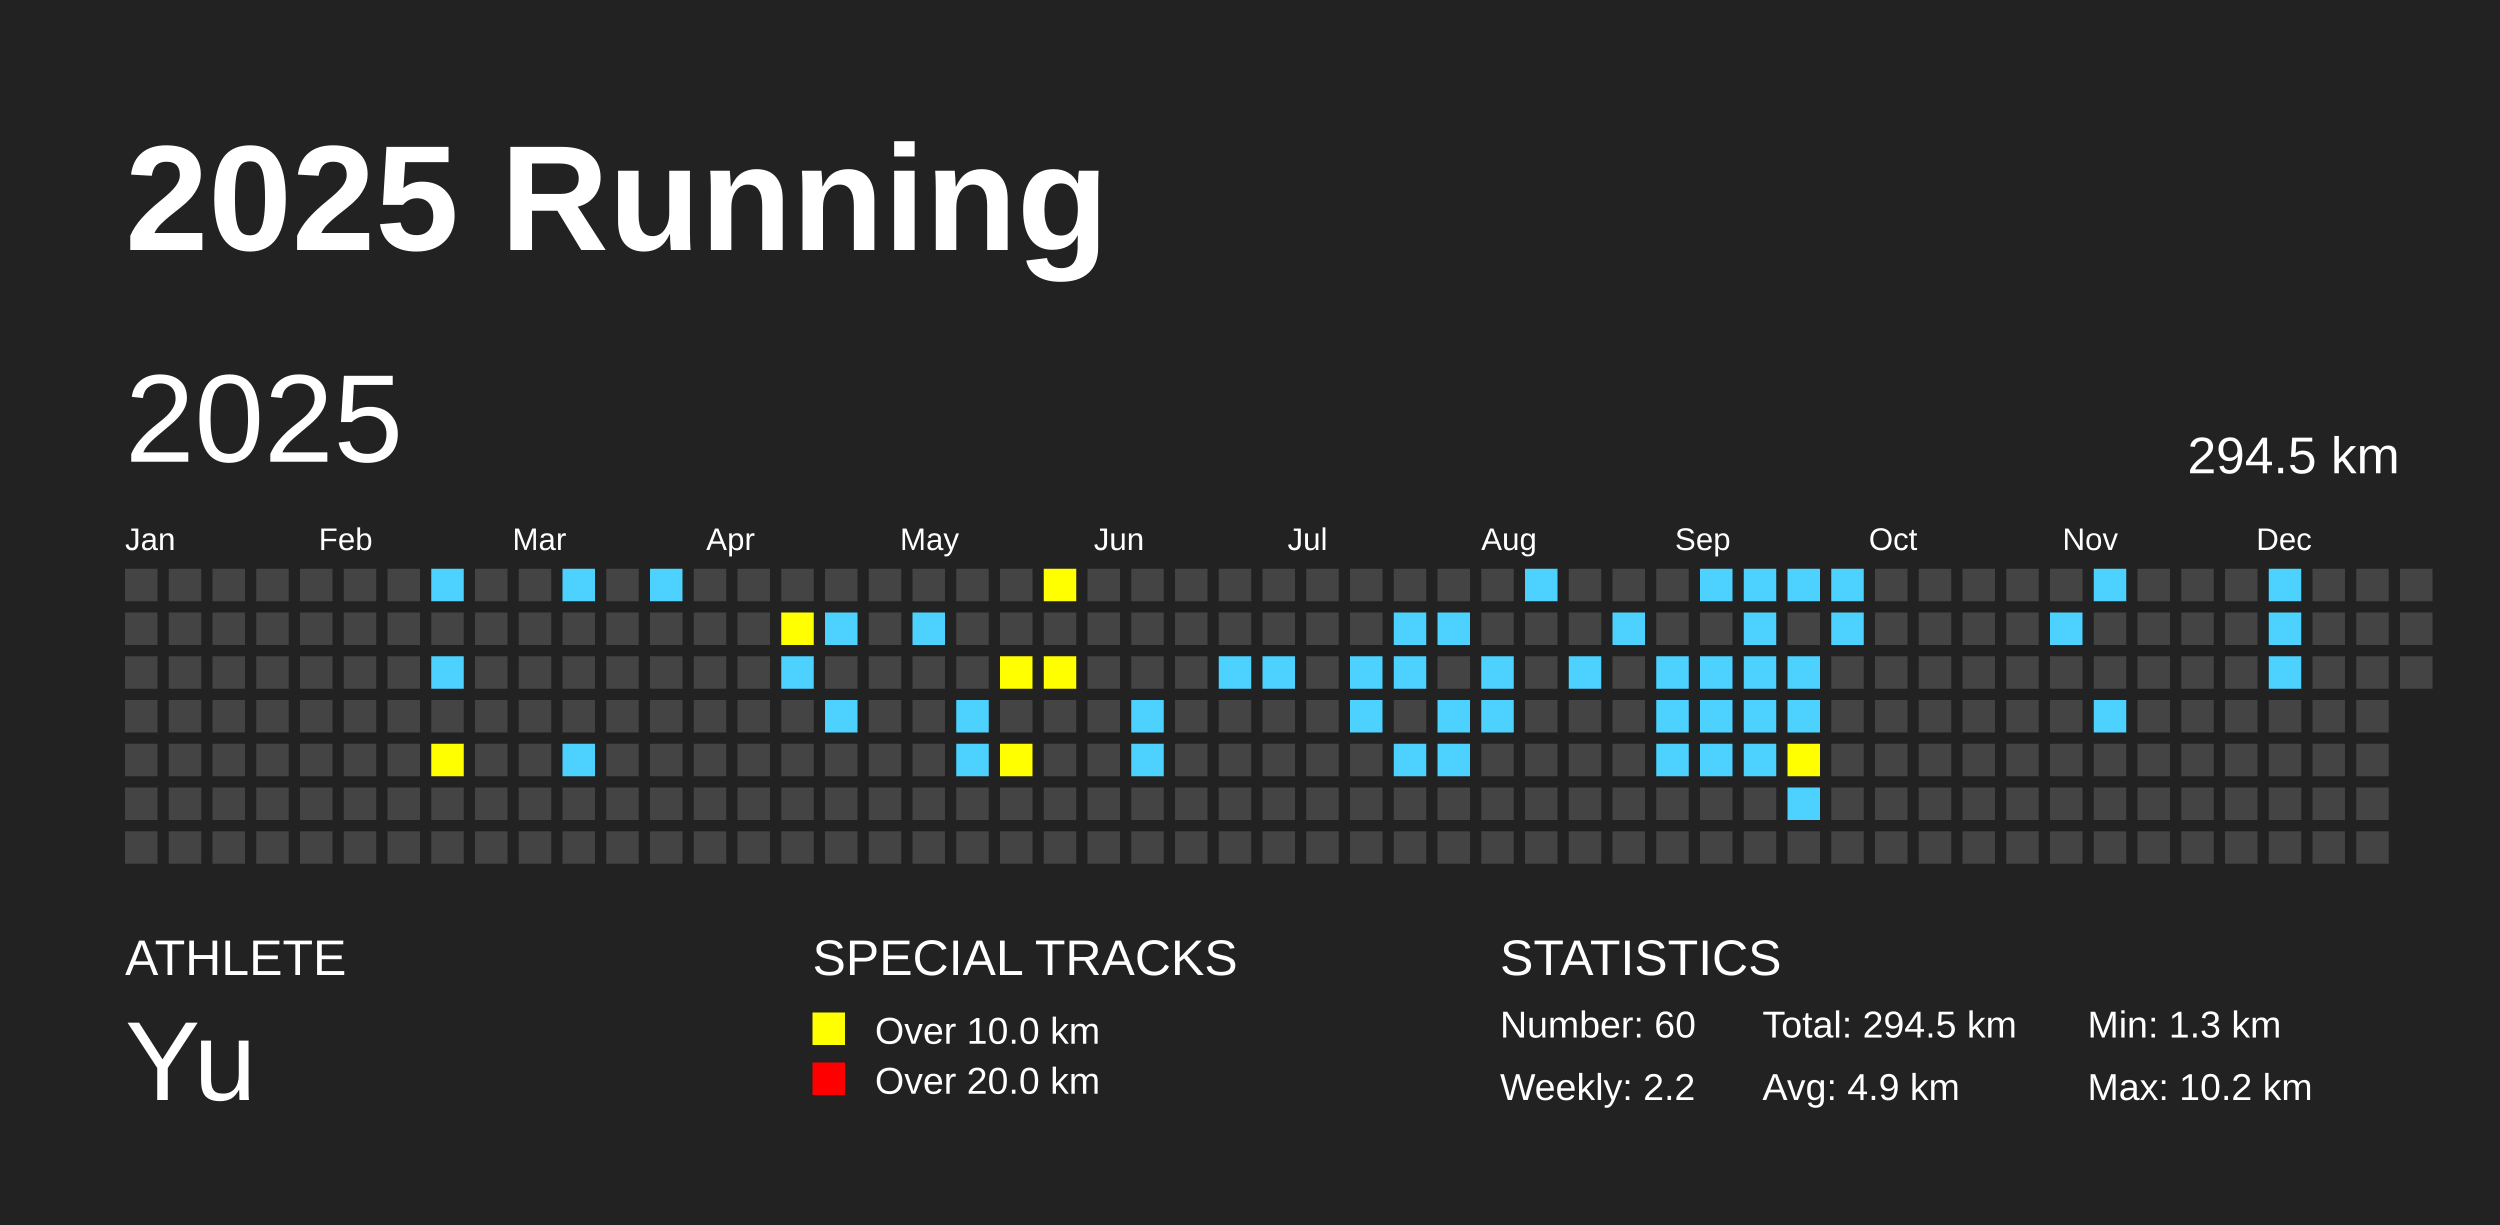
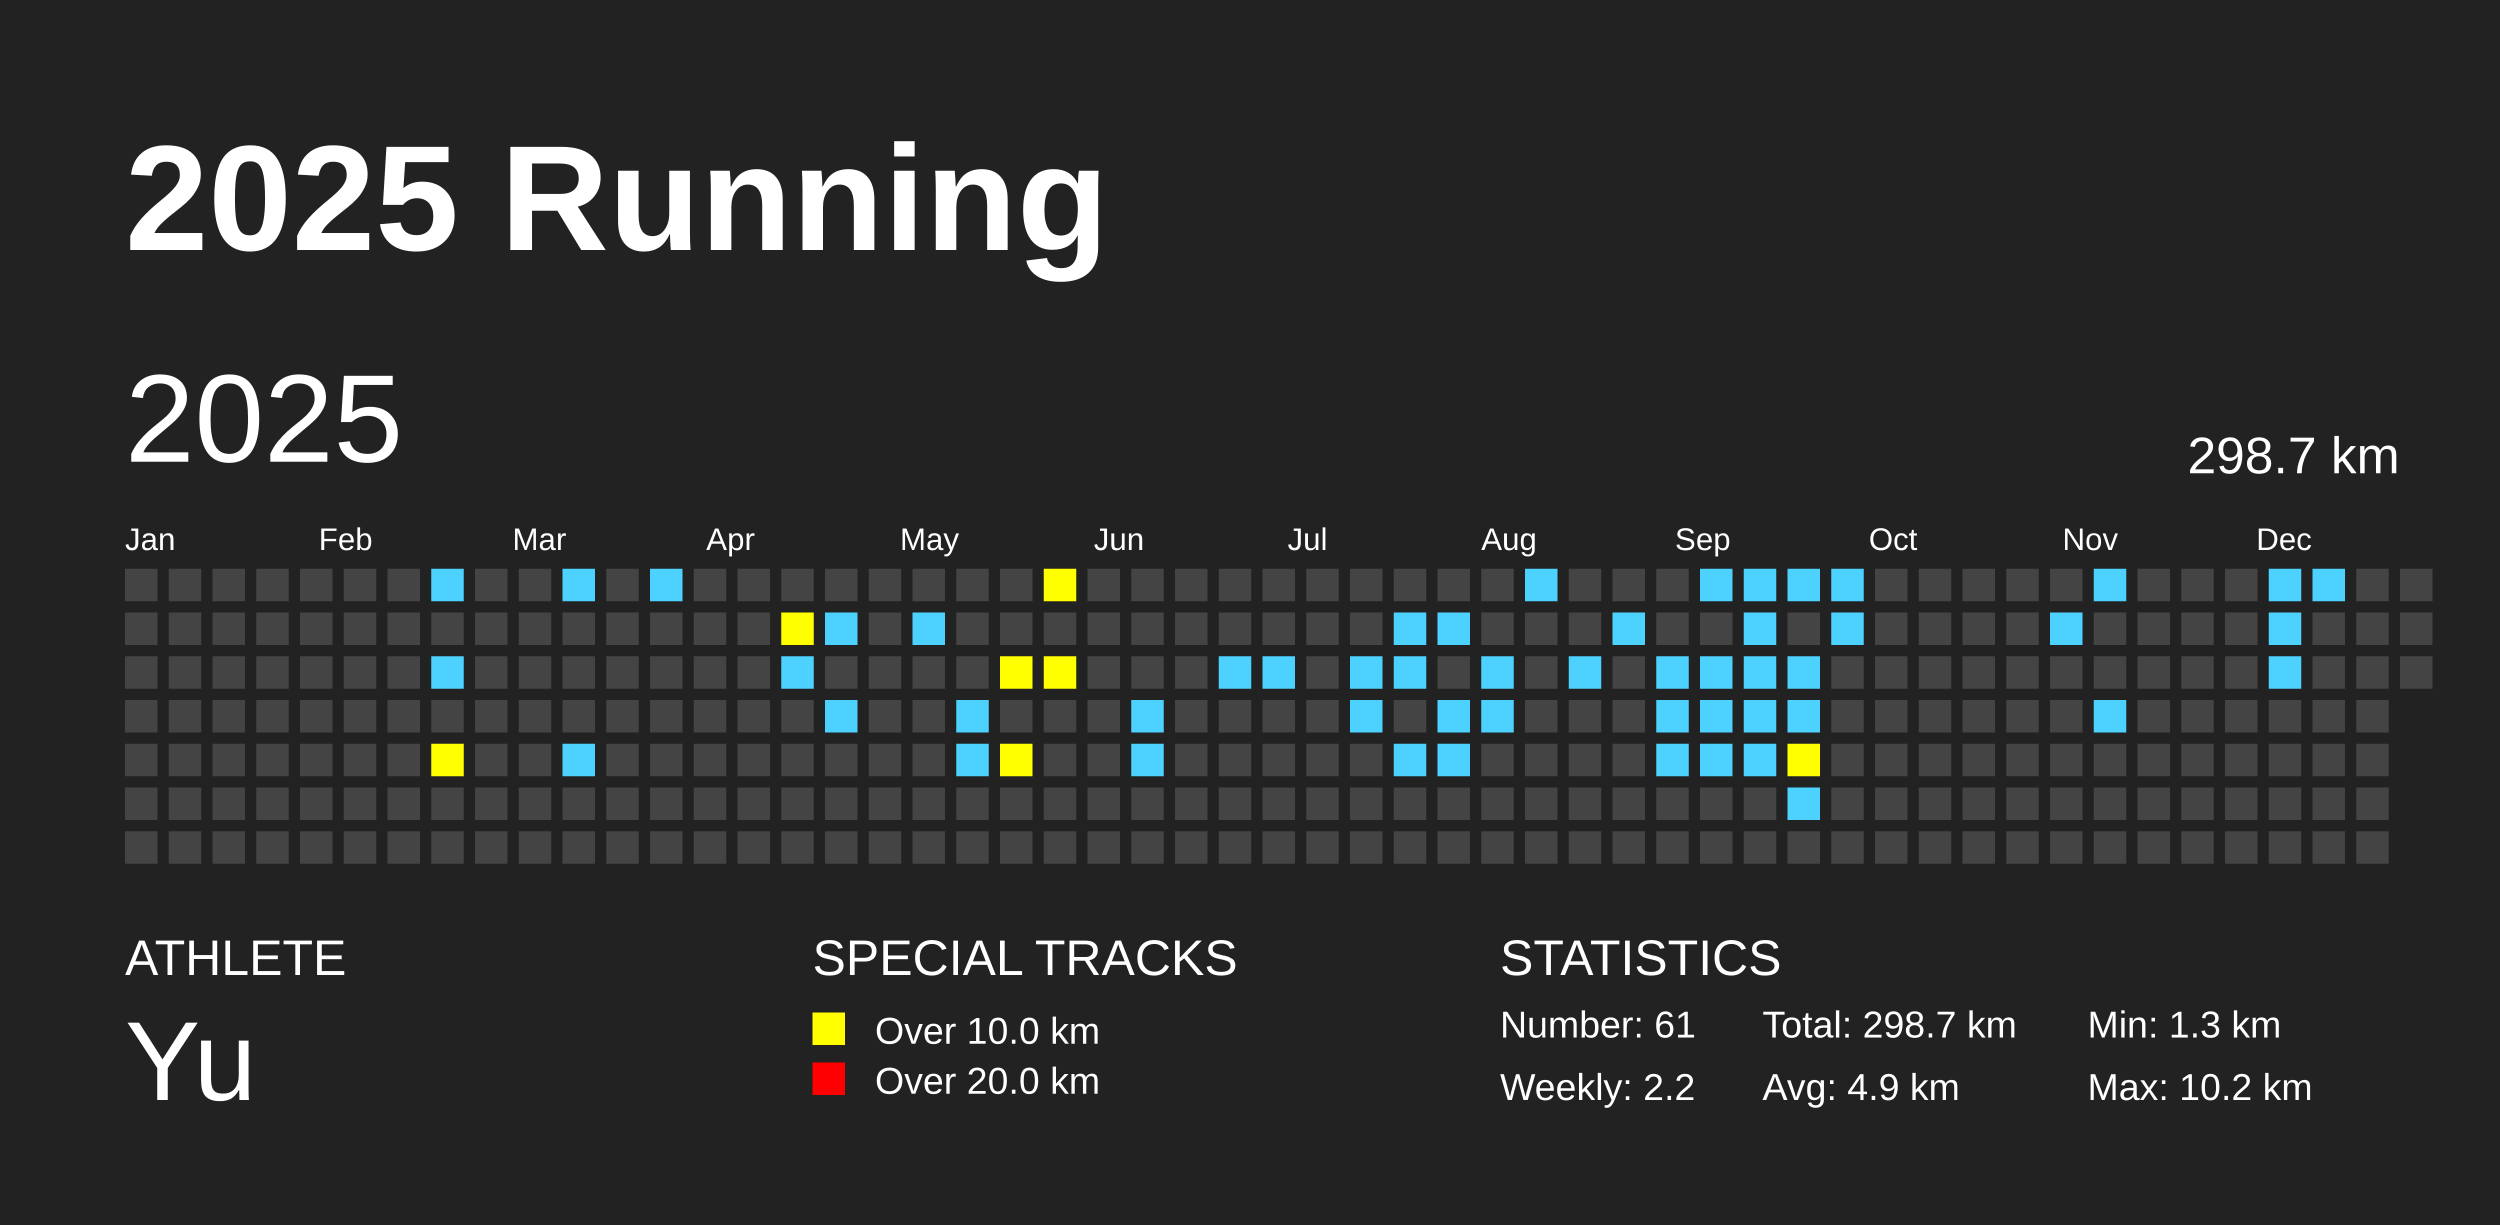
<svg xmlns="http://www.w3.org/2000/svg" baseProfile="full" height="98mm" version="1.1" viewBox="0,0,200,98" width="200mm">
  <defs />
  <rect fill="#222222" height="98" width="200" x="0" y="0" />
  <text fill="#FFFFFF" style="font-size:12px; font-family:Arial; font-weight:bold;" x="10" y="20">2025 Running</text>
  <text fill="#FFFFFF" style="font-size:4px; font-family:Arial" x="10" y="78">ATHLETE</text>
  <text fill="#FFFFFF" style="font-size:9px; font-family:Arial" x="10" y="88">Yu</text>
  <text fill="#FFFFFF" style="font-size:4px; font-family:Arial" x="65" y="78">SPECIAL TRACKS</text>
  <rect fill="yellow" height="2.6" width="2.6" x="65" y="81" />
  <text fill="#FFFFFF" style="font-size:3px; font-family:Arial" x="70" y="83.5">Over 10.0 km</text>
  <rect fill="red" height="2.6" width="2.6" x="65" y="85" />
  <text fill="#FFFFFF" style="font-size:3px; font-family:Arial" x="70" y="87.5">Over 20.0 km</text>
  <text fill="#FFFFFF" style="font-size:4px; font-family:Arial" x="120" y="78">STATISTICS</text>
-   <text fill="#FFFFFF" style="font-size:3px; font-family:Arial" x="120" y="83">Number: 60</text>
+   <text fill="#FFFFFF" style="font-size:3px; font-family:Arial" x="120" y="83">Number: 61</text>
  <text fill="#FFFFFF" style="font-size:3px; font-family:Arial" x="120" y="88">Weekly: 2.2</text>
-   <text fill="#FFFFFF" style="font-size:3px; font-family:Arial" x="141" y="83">Total: 294.5 km</text>
+   <text fill="#FFFFFF" style="font-size:3px; font-family:Arial" x="141" y="83">Total: 298.7 km</text>
  <text fill="#FFFFFF" style="font-size:3px; font-family:Arial" x="141" y="88">Avg: 4.9 km</text>
  <text fill="#FFFFFF" style="font-size:3px; font-family:Arial" x="167" y="83">Min: 1.3 km</text>
  <text fill="#FFFFFF" style="font-size:3px; font-family:Arial" x="167" y="88">Max: 10.2 km</text>
  <text dominant-baseline="hanging" fill="#FFFFFF" style="font-size:10.0px; font-family:Arial;" x="10" y="30">2025</text>
-   <text dominant-baseline="hanging" fill="#FFFFFF" style="font-size:4.125px; font-family:Arial;" x="175" y="35">294.5 km</text>
+   <text dominant-baseline="hanging" fill="#FFFFFF" style="font-size:4.125px; font-family:Arial;" x="175" y="35">298.7 km</text>
  <text fill="#FFFFFF" style="font-size:2.5px; font-family:Arial" x="10.0" y="44">Jan</text>
  <text fill="#FFFFFF" style="font-size:2.5px; font-family:Arial" x="25.5" y="44">Feb</text>
  <text fill="#FFFFFF" style="font-size:2.5px; font-family:Arial" x="41.0" y="44">Mar</text>
  <text fill="#FFFFFF" style="font-size:2.5px; font-family:Arial" x="56.5" y="44">Apr</text>
  <text fill="#FFFFFF" style="font-size:2.5px; font-family:Arial" x="72.0" y="44">May</text>
  <text fill="#FFFFFF" style="font-size:2.5px; font-family:Arial" x="87.5" y="44">Jun</text>
  <text fill="#FFFFFF" style="font-size:2.5px; font-family:Arial" x="103.0" y="44">Jul</text>
  <text fill="#FFFFFF" style="font-size:2.5px; font-family:Arial" x="118.5" y="44">Aug</text>
  <text fill="#FFFFFF" style="font-size:2.5px; font-family:Arial" x="134.0" y="44">Sep</text>
  <text fill="#FFFFFF" style="font-size:2.5px; font-family:Arial" x="149.5" y="44">Oct</text>
  <text fill="#FFFFFF" style="font-size:2.5px; font-family:Arial" x="165.0" y="44">Nov</text>
  <text fill="#FFFFFF" style="font-size:2.5px; font-family:Arial" x="180.5" y="44">Dec</text>
  <rect fill="#444444" height="2.6" width="2.6" x="10.0" y="45.5" />
  <rect fill="#444444" height="2.6" width="2.6" x="10.0" y="49.0" />
  <rect fill="#444444" height="2.6" width="2.6" x="10.0" y="52.5" />
  <rect fill="#444444" height="2.6" width="2.6" x="10.0" y="56.0" />
  <rect fill="#444444" height="2.6" width="2.6" x="10.0" y="59.5" />
  <rect fill="#444444" height="2.6" width="2.6" x="10.0" y="63.0" />
  <rect fill="#444444" height="2.6" width="2.6" x="10.0" y="66.5" />
  <rect fill="#444444" height="2.6" width="2.6" x="13.5" y="45.5" />
  <rect fill="#444444" height="2.6" width="2.6" x="13.5" y="49.0" />
  <rect fill="#444444" height="2.6" width="2.6" x="13.5" y="52.5" />
  <rect fill="#444444" height="2.6" width="2.6" x="13.5" y="56.0" />
  <rect fill="#444444" height="2.6" width="2.6" x="13.5" y="59.5" />
  <rect fill="#444444" height="2.6" width="2.6" x="13.5" y="63.0" />
  <rect fill="#444444" height="2.6" width="2.6" x="13.5" y="66.5" />
  <rect fill="#444444" height="2.6" width="2.6" x="17.0" y="45.5" />
  <rect fill="#444444" height="2.6" width="2.6" x="17.0" y="49.0" />
  <rect fill="#444444" height="2.6" width="2.6" x="17.0" y="52.5" />
  <rect fill="#444444" height="2.6" width="2.6" x="17.0" y="56.0" />
  <rect fill="#444444" height="2.6" width="2.6" x="17.0" y="59.5" />
  <rect fill="#444444" height="2.6" width="2.6" x="17.0" y="63.0" />
  <rect fill="#444444" height="2.6" width="2.6" x="17.0" y="66.5" />
  <rect fill="#444444" height="2.6" width="2.6" x="20.5" y="45.5" />
  <rect fill="#444444" height="2.6" width="2.6" x="20.5" y="49.0" />
  <rect fill="#444444" height="2.6" width="2.6" x="20.5" y="52.5" />
  <rect fill="#444444" height="2.6" width="2.6" x="20.5" y="56.0" />
  <rect fill="#444444" height="2.6" width="2.6" x="20.5" y="59.5" />
  <rect fill="#444444" height="2.6" width="2.6" x="20.5" y="63.0" />
  <rect fill="#444444" height="2.6" width="2.6" x="20.5" y="66.5" />
  <rect fill="#444444" height="2.6" width="2.6" x="24.0" y="45.5" />
  <rect fill="#444444" height="2.6" width="2.6" x="24.0" y="49.0" />
  <rect fill="#444444" height="2.6" width="2.6" x="24.0" y="52.5" />
  <rect fill="#444444" height="2.6" width="2.6" x="24.0" y="56.0" />
  <rect fill="#444444" height="2.6" width="2.6" x="24.0" y="59.5" />
  <rect fill="#444444" height="2.6" width="2.6" x="24.0" y="63.0" />
  <rect fill="#444444" height="2.6" width="2.6" x="24.0" y="66.5" />
  <rect fill="#444444" height="2.6" width="2.6" x="27.5" y="45.5" />
  <rect fill="#444444" height="2.6" width="2.6" x="27.5" y="49.0" />
  <rect fill="#444444" height="2.6" width="2.6" x="27.5" y="52.5" />
  <rect fill="#444444" height="2.6" width="2.6" x="27.5" y="56.0" />
  <rect fill="#444444" height="2.6" width="2.6" x="27.5" y="59.5" />
  <rect fill="#444444" height="2.6" width="2.6" x="27.5" y="63.0" />
  <rect fill="#444444" height="2.6" width="2.6" x="27.5" y="66.5" />
  <rect fill="#444444" height="2.6" width="2.6" x="31.0" y="45.5" />
  <rect fill="#444444" height="2.6" width="2.6" x="31.0" y="49.0" />
  <rect fill="#444444" height="2.6" width="2.6" x="31.0" y="52.5" />
  <rect fill="#444444" height="2.6" width="2.6" x="31.0" y="56.0" />
  <rect fill="#444444" height="2.6" width="2.6" x="31.0" y="59.5" />
  <rect fill="#444444" height="2.6" width="2.6" x="31.0" y="63.0" />
  <rect fill="#444444" height="2.6" width="2.6" x="31.0" y="66.5" />
  <rect fill="#4DD2FF" height="2.6" width="2.6" x="34.5" y="45.5" />
  <rect fill="#444444" height="2.6" width="2.6" x="34.5" y="49.0" />
  <rect fill="#4DD2FF" height="2.6" width="2.6" x="34.5" y="52.5" />
  <rect fill="#444444" height="2.6" width="2.6" x="34.5" y="56.0" />
  <rect fill="yellow" height="2.6" width="2.6" x="34.5" y="59.5" />
  <rect fill="#444444" height="2.6" width="2.6" x="34.5" y="63.0" />
  <rect fill="#444444" height="2.6" width="2.6" x="34.5" y="66.5" />
  <rect fill="#444444" height="2.6" width="2.6" x="38.0" y="45.5" />
  <rect fill="#444444" height="2.6" width="2.6" x="38.0" y="49.0" />
  <rect fill="#444444" height="2.6" width="2.6" x="38.0" y="52.5" />
  <rect fill="#444444" height="2.6" width="2.6" x="38.0" y="56.0" />
  <rect fill="#444444" height="2.6" width="2.6" x="38.0" y="59.5" />
  <rect fill="#444444" height="2.6" width="2.6" x="38.0" y="63.0" />
  <rect fill="#444444" height="2.6" width="2.6" x="38.0" y="66.5" />
  <rect fill="#444444" height="2.6" width="2.6" x="41.5" y="45.5" />
  <rect fill="#444444" height="2.6" width="2.6" x="41.5" y="49.0" />
  <rect fill="#444444" height="2.6" width="2.6" x="41.5" y="52.5" />
  <rect fill="#444444" height="2.6" width="2.6" x="41.5" y="56.0" />
  <rect fill="#444444" height="2.6" width="2.6" x="41.5" y="59.5" />
  <rect fill="#444444" height="2.6" width="2.6" x="41.5" y="63.0" />
  <rect fill="#444444" height="2.6" width="2.6" x="41.5" y="66.5" />
  <rect fill="#4DD2FF" height="2.6" width="2.6" x="45.0" y="45.5" />
  <rect fill="#444444" height="2.6" width="2.6" x="45.0" y="49.0" />
  <rect fill="#444444" height="2.6" width="2.6" x="45.0" y="52.5" />
  <rect fill="#444444" height="2.6" width="2.6" x="45.0" y="56.0" />
  <rect fill="#4DD2FF" height="2.6" width="2.6" x="45.0" y="59.5" />
  <rect fill="#444444" height="2.6" width="2.6" x="45.0" y="63.0" />
  <rect fill="#444444" height="2.6" width="2.6" x="45.0" y="66.5" />
  <rect fill="#444444" height="2.6" width="2.6" x="48.5" y="45.5" />
  <rect fill="#444444" height="2.6" width="2.6" x="48.5" y="49.0" />
  <rect fill="#444444" height="2.6" width="2.6" x="48.5" y="52.5" />
  <rect fill="#444444" height="2.6" width="2.6" x="48.5" y="56.0" />
  <rect fill="#444444" height="2.6" width="2.6" x="48.5" y="59.5" />
  <rect fill="#444444" height="2.6" width="2.6" x="48.5" y="63.0" />
  <rect fill="#444444" height="2.6" width="2.6" x="48.5" y="66.5" />
  <rect fill="#4DD2FF" height="2.6" width="2.6" x="52.0" y="45.5" />
  <rect fill="#444444" height="2.6" width="2.6" x="52.0" y="49.0" />
  <rect fill="#444444" height="2.6" width="2.6" x="52.0" y="52.5" />
  <rect fill="#444444" height="2.6" width="2.6" x="52.0" y="56.0" />
  <rect fill="#444444" height="2.6" width="2.6" x="52.0" y="59.5" />
  <rect fill="#444444" height="2.6" width="2.6" x="52.0" y="63.0" />
  <rect fill="#444444" height="2.6" width="2.6" x="52.0" y="66.5" />
  <rect fill="#444444" height="2.6" width="2.6" x="55.5" y="45.5" />
  <rect fill="#444444" height="2.6" width="2.6" x="55.5" y="49.0" />
  <rect fill="#444444" height="2.6" width="2.6" x="55.5" y="52.5" />
  <rect fill="#444444" height="2.6" width="2.6" x="55.5" y="56.0" />
  <rect fill="#444444" height="2.6" width="2.6" x="55.5" y="59.5" />
  <rect fill="#444444" height="2.6" width="2.6" x="55.5" y="63.0" />
  <rect fill="#444444" height="2.6" width="2.6" x="55.5" y="66.5" />
  <rect fill="#444444" height="2.6" width="2.6" x="59.0" y="45.5" />
  <rect fill="#444444" height="2.6" width="2.6" x="59.0" y="49.0" />
  <rect fill="#444444" height="2.6" width="2.6" x="59.0" y="52.5" />
  <rect fill="#444444" height="2.6" width="2.6" x="59.0" y="56.0" />
  <rect fill="#444444" height="2.6" width="2.6" x="59.0" y="59.5" />
  <rect fill="#444444" height="2.6" width="2.6" x="59.0" y="63.0" />
  <rect fill="#444444" height="2.6" width="2.6" x="59.0" y="66.5" />
  <rect fill="#444444" height="2.6" width="2.6" x="62.5" y="45.5" />
  <rect fill="yellow" height="2.6" width="2.6" x="62.5" y="49.0" />
  <rect fill="#4DD2FF" height="2.6" width="2.6" x="62.5" y="52.5" />
  <rect fill="#444444" height="2.6" width="2.6" x="62.5" y="56.0" />
  <rect fill="#444444" height="2.6" width="2.6" x="62.5" y="59.5" />
  <rect fill="#444444" height="2.6" width="2.6" x="62.5" y="63.0" />
  <rect fill="#444444" height="2.6" width="2.6" x="62.5" y="66.5" />
  <rect fill="#444444" height="2.6" width="2.6" x="66.0" y="45.5" />
  <rect fill="#4DD2FF" height="2.6" width="2.6" x="66.0" y="49.0" />
  <rect fill="#444444" height="2.6" width="2.6" x="66.0" y="52.5" />
  <rect fill="#4DD2FF" height="2.6" width="2.6" x="66.0" y="56.0" />
  <rect fill="#444444" height="2.6" width="2.6" x="66.0" y="59.5" />
  <rect fill="#444444" height="2.6" width="2.6" x="66.0" y="63.0" />
  <rect fill="#444444" height="2.6" width="2.6" x="66.0" y="66.5" />
  <rect fill="#444444" height="2.6" width="2.6" x="69.5" y="45.5" />
  <rect fill="#444444" height="2.6" width="2.6" x="69.5" y="49.0" />
  <rect fill="#444444" height="2.6" width="2.6" x="69.5" y="52.5" />
  <rect fill="#444444" height="2.6" width="2.6" x="69.5" y="56.0" />
  <rect fill="#444444" height="2.6" width="2.6" x="69.5" y="59.5" />
  <rect fill="#444444" height="2.6" width="2.6" x="69.5" y="63.0" />
  <rect fill="#444444" height="2.6" width="2.6" x="69.5" y="66.5" />
  <rect fill="#444444" height="2.6" width="2.6" x="73.0" y="45.5" />
  <rect fill="#4DD2FF" height="2.6" width="2.6" x="73.0" y="49.0" />
  <rect fill="#444444" height="2.6" width="2.6" x="73.0" y="52.5" />
  <rect fill="#444444" height="2.6" width="2.6" x="73.0" y="56.0" />
  <rect fill="#444444" height="2.6" width="2.6" x="73.0" y="59.5" />
  <rect fill="#444444" height="2.6" width="2.6" x="73.0" y="63.0" />
  <rect fill="#444444" height="2.6" width="2.6" x="73.0" y="66.5" />
  <rect fill="#444444" height="2.6" width="2.6" x="76.5" y="45.5" />
  <rect fill="#444444" height="2.6" width="2.6" x="76.5" y="49.0" />
  <rect fill="#444444" height="2.6" width="2.6" x="76.5" y="52.5" />
  <rect fill="#4DD2FF" height="2.6" width="2.6" x="76.5" y="56.0" />
  <rect fill="#4DD2FF" height="2.6" width="2.6" x="76.5" y="59.5" />
  <rect fill="#444444" height="2.6" width="2.6" x="76.5" y="63.0" />
  <rect fill="#444444" height="2.6" width="2.6" x="76.5" y="66.5" />
  <rect fill="#444444" height="2.6" width="2.6" x="80.0" y="45.5" />
  <rect fill="#444444" height="2.6" width="2.6" x="80.0" y="49.0" />
  <rect fill="yellow" height="2.6" width="2.6" x="80.0" y="52.5" />
  <rect fill="#444444" height="2.6" width="2.6" x="80.0" y="56.0" />
  <rect fill="yellow" height="2.6" width="2.6" x="80.0" y="59.5" />
  <rect fill="#444444" height="2.6" width="2.6" x="80.0" y="63.0" />
  <rect fill="#444444" height="2.6" width="2.6" x="80.0" y="66.5" />
  <rect fill="yellow" height="2.6" width="2.6" x="83.5" y="45.5" />
  <rect fill="#444444" height="2.6" width="2.6" x="83.5" y="49.0" />
  <rect fill="yellow" height="2.6" width="2.6" x="83.5" y="52.5" />
  <rect fill="#444444" height="2.6" width="2.6" x="83.5" y="56.0" />
  <rect fill="#444444" height="2.6" width="2.6" x="83.5" y="59.5" />
  <rect fill="#444444" height="2.6" width="2.6" x="83.5" y="63.0" />
  <rect fill="#444444" height="2.6" width="2.6" x="83.5" y="66.5" />
  <rect fill="#444444" height="2.6" width="2.6" x="87.0" y="45.5" />
  <rect fill="#444444" height="2.6" width="2.6" x="87.0" y="49.0" />
  <rect fill="#444444" height="2.6" width="2.6" x="87.0" y="52.5" />
  <rect fill="#444444" height="2.6" width="2.6" x="87.0" y="56.0" />
  <rect fill="#444444" height="2.6" width="2.6" x="87.0" y="59.5" />
  <rect fill="#444444" height="2.6" width="2.6" x="87.0" y="63.0" />
  <rect fill="#444444" height="2.6" width="2.6" x="87.0" y="66.5" />
  <rect fill="#444444" height="2.6" width="2.6" x="90.5" y="45.5" />
  <rect fill="#444444" height="2.6" width="2.6" x="90.5" y="49.0" />
  <rect fill="#444444" height="2.6" width="2.6" x="90.5" y="52.5" />
  <rect fill="#4DD2FF" height="2.6" width="2.6" x="90.5" y="56.0" />
  <rect fill="#4DD2FF" height="2.6" width="2.6" x="90.5" y="59.5" />
  <rect fill="#444444" height="2.6" width="2.6" x="90.5" y="63.0" />
  <rect fill="#444444" height="2.6" width="2.6" x="90.5" y="66.5" />
  <rect fill="#444444" height="2.6" width="2.6" x="94.0" y="45.5" />
  <rect fill="#444444" height="2.6" width="2.6" x="94.0" y="49.0" />
  <rect fill="#444444" height="2.6" width="2.6" x="94.0" y="52.5" />
  <rect fill="#444444" height="2.6" width="2.6" x="94.0" y="56.0" />
  <rect fill="#444444" height="2.6" width="2.6" x="94.0" y="59.5" />
  <rect fill="#444444" height="2.6" width="2.6" x="94.0" y="63.0" />
  <rect fill="#444444" height="2.6" width="2.6" x="94.0" y="66.5" />
  <rect fill="#444444" height="2.6" width="2.6" x="97.5" y="45.5" />
  <rect fill="#444444" height="2.6" width="2.6" x="97.5" y="49.0" />
  <rect fill="#4DD2FF" height="2.6" width="2.6" x="97.5" y="52.5" />
  <rect fill="#444444" height="2.6" width="2.6" x="97.5" y="56.0" />
  <rect fill="#444444" height="2.6" width="2.6" x="97.5" y="59.5" />
  <rect fill="#444444" height="2.6" width="2.6" x="97.5" y="63.0" />
  <rect fill="#444444" height="2.6" width="2.6" x="97.5" y="66.5" />
  <rect fill="#444444" height="2.6" width="2.6" x="101.0" y="45.5" />
  <rect fill="#444444" height="2.6" width="2.6" x="101.0" y="49.0" />
  <rect fill="#4DD2FF" height="2.6" width="2.6" x="101.0" y="52.5" />
  <rect fill="#444444" height="2.6" width="2.6" x="101.0" y="56.0" />
  <rect fill="#444444" height="2.6" width="2.6" x="101.0" y="59.5" />
  <rect fill="#444444" height="2.6" width="2.6" x="101.0" y="63.0" />
  <rect fill="#444444" height="2.6" width="2.6" x="101.0" y="66.5" />
  <rect fill="#444444" height="2.6" width="2.6" x="104.5" y="45.5" />
  <rect fill="#444444" height="2.6" width="2.6" x="104.5" y="49.0" />
  <rect fill="#444444" height="2.6" width="2.6" x="104.5" y="52.5" />
  <rect fill="#444444" height="2.6" width="2.6" x="104.5" y="56.0" />
  <rect fill="#444444" height="2.6" width="2.6" x="104.5" y="59.5" />
  <rect fill="#444444" height="2.6" width="2.6" x="104.5" y="63.0" />
  <rect fill="#444444" height="2.6" width="2.6" x="104.5" y="66.5" />
  <rect fill="#444444" height="2.6" width="2.6" x="108.0" y="45.5" />
  <rect fill="#444444" height="2.6" width="2.6" x="108.0" y="49.0" />
  <rect fill="#4DD2FF" height="2.6" width="2.6" x="108.0" y="52.5" />
  <rect fill="#4DD2FF" height="2.6" width="2.6" x="108.0" y="56.0" />
  <rect fill="#444444" height="2.6" width="2.6" x="108.0" y="59.5" />
  <rect fill="#444444" height="2.6" width="2.6" x="108.0" y="63.0" />
  <rect fill="#444444" height="2.6" width="2.6" x="108.0" y="66.5" />
  <rect fill="#444444" height="2.6" width="2.6" x="111.5" y="45.5" />
  <rect fill="#4DD2FF" height="2.6" width="2.6" x="111.5" y="49.0" />
  <rect fill="#4DD2FF" height="2.6" width="2.6" x="111.5" y="52.5" />
  <rect fill="#444444" height="2.6" width="2.6" x="111.5" y="56.0" />
  <rect fill="#4DD2FF" height="2.6" width="2.6" x="111.5" y="59.5" />
  <rect fill="#444444" height="2.6" width="2.6" x="111.5" y="63.0" />
  <rect fill="#444444" height="2.6" width="2.6" x="111.5" y="66.5" />
  <rect fill="#444444" height="2.6" width="2.6" x="115.0" y="45.5" />
  <rect fill="#4DD2FF" height="2.6" width="2.6" x="115.0" y="49.0" />
  <rect fill="#444444" height="2.6" width="2.6" x="115.0" y="52.5" />
  <rect fill="#4DD2FF" height="2.6" width="2.6" x="115.0" y="56.0" />
  <rect fill="#4DD2FF" height="2.6" width="2.6" x="115.0" y="59.5" />
  <rect fill="#444444" height="2.6" width="2.6" x="115.0" y="63.0" />
  <rect fill="#444444" height="2.6" width="2.6" x="115.0" y="66.5" />
  <rect fill="#444444" height="2.6" width="2.6" x="118.5" y="45.5" />
  <rect fill="#444444" height="2.6" width="2.6" x="118.5" y="49.0" />
  <rect fill="#4DD2FF" height="2.6" width="2.6" x="118.5" y="52.5" />
  <rect fill="#4DD2FF" height="2.6" width="2.6" x="118.5" y="56.0" />
  <rect fill="#444444" height="2.6" width="2.6" x="118.5" y="59.5" />
  <rect fill="#444444" height="2.6" width="2.6" x="118.5" y="63.0" />
  <rect fill="#444444" height="2.6" width="2.6" x="118.5" y="66.5" />
  <rect fill="#4DD2FF" height="2.6" width="2.6" x="122.0" y="45.5" />
  <rect fill="#444444" height="2.6" width="2.6" x="122.0" y="49.0" />
  <rect fill="#444444" height="2.6" width="2.6" x="122.0" y="52.5" />
  <rect fill="#444444" height="2.6" width="2.6" x="122.0" y="56.0" />
  <rect fill="#444444" height="2.6" width="2.6" x="122.0" y="59.5" />
  <rect fill="#444444" height="2.6" width="2.6" x="122.0" y="63.0" />
  <rect fill="#444444" height="2.6" width="2.6" x="122.0" y="66.5" />
  <rect fill="#444444" height="2.6" width="2.6" x="125.5" y="45.5" />
  <rect fill="#444444" height="2.6" width="2.6" x="125.5" y="49.0" />
  <rect fill="#4DD2FF" height="2.6" width="2.6" x="125.5" y="52.5" />
  <rect fill="#444444" height="2.6" width="2.6" x="125.5" y="56.0" />
  <rect fill="#444444" height="2.6" width="2.6" x="125.5" y="59.5" />
  <rect fill="#444444" height="2.6" width="2.6" x="125.5" y="63.0" />
  <rect fill="#444444" height="2.6" width="2.6" x="125.5" y="66.5" />
  <rect fill="#444444" height="2.6" width="2.6" x="129.0" y="45.5" />
  <rect fill="#4DD2FF" height="2.6" width="2.6" x="129.0" y="49.0" />
  <rect fill="#444444" height="2.6" width="2.6" x="129.0" y="52.5" />
  <rect fill="#444444" height="2.6" width="2.6" x="129.0" y="56.0" />
  <rect fill="#444444" height="2.6" width="2.6" x="129.0" y="59.5" />
  <rect fill="#444444" height="2.6" width="2.6" x="129.0" y="63.0" />
  <rect fill="#444444" height="2.6" width="2.6" x="129.0" y="66.5" />
  <rect fill="#444444" height="2.6" width="2.6" x="132.5" y="45.5" />
  <rect fill="#444444" height="2.6" width="2.6" x="132.5" y="49.0" />
  <rect fill="#4DD2FF" height="2.6" width="2.6" x="132.5" y="52.5" />
  <rect fill="#4DD2FF" height="2.6" width="2.6" x="132.5" y="56.0" />
  <rect fill="#4DD2FF" height="2.6" width="2.6" x="132.5" y="59.5" />
  <rect fill="#444444" height="2.6" width="2.6" x="132.5" y="63.0" />
  <rect fill="#444444" height="2.6" width="2.6" x="132.5" y="66.5" />
  <rect fill="#4DD2FF" height="2.6" width="2.6" x="136.0" y="45.5" />
  <rect fill="#444444" height="2.6" width="2.6" x="136.0" y="49.0" />
  <rect fill="#4DD2FF" height="2.6" width="2.6" x="136.0" y="52.5" />
  <rect fill="#4DD2FF" height="2.6" width="2.6" x="136.0" y="56.0" />
  <rect fill="#4DD2FF" height="2.6" width="2.6" x="136.0" y="59.5" />
  <rect fill="#444444" height="2.6" width="2.6" x="136.0" y="63.0" />
  <rect fill="#444444" height="2.6" width="2.6" x="136.0" y="66.5" />
  <rect fill="#4DD2FF" height="2.6" width="2.6" x="139.5" y="45.5" />
  <rect fill="#4DD2FF" height="2.6" width="2.6" x="139.5" y="49.0" />
  <rect fill="#4DD2FF" height="2.6" width="2.6" x="139.5" y="52.5" />
  <rect fill="#4DD2FF" height="2.6" width="2.6" x="139.5" y="56.0" />
  <rect fill="#4DD2FF" height="2.6" width="2.6" x="139.5" y="59.5" />
  <rect fill="#444444" height="2.6" width="2.6" x="139.5" y="63.0" />
  <rect fill="#444444" height="2.6" width="2.6" x="139.5" y="66.5" />
  <rect fill="#4DD2FF" height="2.6" width="2.6" x="143.0" y="45.5" />
  <rect fill="#444444" height="2.6" width="2.6" x="143.0" y="49.0" />
  <rect fill="#4DD2FF" height="2.6" width="2.6" x="143.0" y="52.5" />
  <rect fill="#4DD2FF" height="2.6" width="2.6" x="143.0" y="56.0" />
  <rect fill="yellow" height="2.6" width="2.6" x="143.0" y="59.5" />
  <rect fill="#4DD2FF" height="2.6" width="2.6" x="143.0" y="63.0" />
  <rect fill="#444444" height="2.6" width="2.6" x="143.0" y="66.5" />
  <rect fill="#4DD2FF" height="2.6" width="2.6" x="146.5" y="45.5" />
  <rect fill="#4DD2FF" height="2.6" width="2.6" x="146.5" y="49.0" />
  <rect fill="#444444" height="2.6" width="2.6" x="146.5" y="52.5" />
  <rect fill="#444444" height="2.6" width="2.6" x="146.5" y="56.0" />
  <rect fill="#444444" height="2.6" width="2.6" x="146.5" y="59.5" />
  <rect fill="#444444" height="2.6" width="2.6" x="146.5" y="63.0" />
  <rect fill="#444444" height="2.6" width="2.6" x="146.5" y="66.5" />
  <rect fill="#444444" height="2.6" width="2.6" x="150.0" y="45.5" />
  <rect fill="#444444" height="2.6" width="2.6" x="150.0" y="49.0" />
  <rect fill="#444444" height="2.6" width="2.6" x="150.0" y="52.5" />
  <rect fill="#444444" height="2.6" width="2.6" x="150.0" y="56.0" />
  <rect fill="#444444" height="2.6" width="2.6" x="150.0" y="59.5" />
  <rect fill="#444444" height="2.6" width="2.6" x="150.0" y="63.0" />
  <rect fill="#444444" height="2.6" width="2.6" x="150.0" y="66.5" />
  <rect fill="#444444" height="2.6" width="2.6" x="153.5" y="45.5" />
  <rect fill="#444444" height="2.6" width="2.6" x="153.5" y="49.0" />
  <rect fill="#444444" height="2.6" width="2.6" x="153.5" y="52.5" />
  <rect fill="#444444" height="2.6" width="2.6" x="153.5" y="56.0" />
  <rect fill="#444444" height="2.6" width="2.6" x="153.5" y="59.5" />
  <rect fill="#444444" height="2.6" width="2.6" x="153.5" y="63.0" />
  <rect fill="#444444" height="2.6" width="2.6" x="153.5" y="66.5" />
  <rect fill="#444444" height="2.6" width="2.6" x="157.0" y="45.5" />
  <rect fill="#444444" height="2.6" width="2.6" x="157.0" y="49.0" />
  <rect fill="#444444" height="2.6" width="2.6" x="157.0" y="52.5" />
  <rect fill="#444444" height="2.6" width="2.6" x="157.0" y="56.0" />
  <rect fill="#444444" height="2.6" width="2.6" x="157.0" y="59.5" />
  <rect fill="#444444" height="2.6" width="2.6" x="157.0" y="63.0" />
  <rect fill="#444444" height="2.6" width="2.6" x="157.0" y="66.5" />
  <rect fill="#444444" height="2.6" width="2.6" x="160.5" y="45.5" />
  <rect fill="#444444" height="2.6" width="2.6" x="160.5" y="49.0" />
  <rect fill="#444444" height="2.6" width="2.6" x="160.5" y="52.5" />
  <rect fill="#444444" height="2.6" width="2.6" x="160.5" y="56.0" />
  <rect fill="#444444" height="2.6" width="2.6" x="160.5" y="59.5" />
  <rect fill="#444444" height="2.6" width="2.6" x="160.5" y="63.0" />
  <rect fill="#444444" height="2.6" width="2.6" x="160.5" y="66.5" />
  <rect fill="#444444" height="2.6" width="2.6" x="164.0" y="45.5" />
  <rect fill="#4DD2FF" height="2.6" width="2.6" x="164.0" y="49.0" />
  <rect fill="#444444" height="2.6" width="2.6" x="164.0" y="52.5" />
  <rect fill="#444444" height="2.6" width="2.6" x="164.0" y="56.0" />
  <rect fill="#444444" height="2.6" width="2.6" x="164.0" y="59.5" />
  <rect fill="#444444" height="2.6" width="2.6" x="164.0" y="63.0" />
  <rect fill="#444444" height="2.6" width="2.6" x="164.0" y="66.5" />
  <rect fill="#4DD2FF" height="2.6" width="2.6" x="167.5" y="45.5" />
  <rect fill="#444444" height="2.6" width="2.6" x="167.5" y="49.0" />
  <rect fill="#444444" height="2.6" width="2.6" x="167.5" y="52.5" />
  <rect fill="#4DD2FF" height="2.6" width="2.6" x="167.5" y="56.0" />
  <rect fill="#444444" height="2.6" width="2.6" x="167.5" y="59.5" />
  <rect fill="#444444" height="2.6" width="2.6" x="167.5" y="63.0" />
  <rect fill="#444444" height="2.6" width="2.6" x="167.5" y="66.5" />
  <rect fill="#444444" height="2.6" width="2.6" x="171.0" y="45.5" />
  <rect fill="#444444" height="2.6" width="2.6" x="171.0" y="49.0" />
  <rect fill="#444444" height="2.6" width="2.6" x="171.0" y="52.5" />
  <rect fill="#444444" height="2.6" width="2.6" x="171.0" y="56.0" />
  <rect fill="#444444" height="2.6" width="2.6" x="171.0" y="59.5" />
  <rect fill="#444444" height="2.6" width="2.6" x="171.0" y="63.0" />
  <rect fill="#444444" height="2.6" width="2.6" x="171.0" y="66.5" />
  <rect fill="#444444" height="2.6" width="2.6" x="174.5" y="45.5" />
  <rect fill="#444444" height="2.6" width="2.6" x="174.5" y="49.0" />
  <rect fill="#444444" height="2.6" width="2.6" x="174.5" y="52.5" />
  <rect fill="#444444" height="2.6" width="2.6" x="174.5" y="56.0" />
  <rect fill="#444444" height="2.6" width="2.6" x="174.5" y="59.5" />
  <rect fill="#444444" height="2.6" width="2.6" x="174.5" y="63.0" />
  <rect fill="#444444" height="2.6" width="2.6" x="174.5" y="66.5" />
  <rect fill="#444444" height="2.6" width="2.6" x="178.0" y="45.5" />
  <rect fill="#444444" height="2.6" width="2.6" x="178.0" y="49.0" />
  <rect fill="#444444" height="2.6" width="2.6" x="178.0" y="52.5" />
  <rect fill="#444444" height="2.6" width="2.6" x="178.0" y="56.0" />
  <rect fill="#444444" height="2.6" width="2.6" x="178.0" y="59.5" />
  <rect fill="#444444" height="2.6" width="2.6" x="178.0" y="63.0" />
  <rect fill="#444444" height="2.6" width="2.6" x="178.0" y="66.5" />
  <rect fill="#4DD2FF" height="2.6" width="2.6" x="181.5" y="45.5" />
  <rect fill="#4DD2FF" height="2.6" width="2.6" x="181.5" y="49.0" />
  <rect fill="#4DD2FF" height="2.6" width="2.6" x="181.5" y="52.5" />
  <rect fill="#444444" height="2.6" width="2.6" x="181.5" y="56.0" />
  <rect fill="#444444" height="2.6" width="2.6" x="181.5" y="59.5" />
  <rect fill="#444444" height="2.6" width="2.6" x="181.5" y="63.0" />
  <rect fill="#444444" height="2.6" width="2.6" x="181.5" y="66.5" />
-   <rect fill="#444444" height="2.6" width="2.6" x="185.0" y="45.5" />
+   <rect fill="#4DD2FF" height="2.6" width="2.6" x="185.0" y="45.5" />
  <rect fill="#444444" height="2.6" width="2.6" x="185.0" y="49.0" />
  <rect fill="#444444" height="2.6" width="2.6" x="185.0" y="52.5" />
  <rect fill="#444444" height="2.6" width="2.6" x="185.0" y="56.0" />
  <rect fill="#444444" height="2.6" width="2.6" x="185.0" y="59.5" />
  <rect fill="#444444" height="2.6" width="2.6" x="185.0" y="63.0" />
  <rect fill="#444444" height="2.6" width="2.6" x="185.0" y="66.5" />
  <rect fill="#444444" height="2.6" width="2.6" x="188.5" y="45.5" />
  <rect fill="#444444" height="2.6" width="2.6" x="188.5" y="49.0" />
  <rect fill="#444444" height="2.6" width="2.6" x="188.5" y="52.5" />
  <rect fill="#444444" height="2.6" width="2.6" x="188.5" y="56.0" />
  <rect fill="#444444" height="2.6" width="2.6" x="188.5" y="59.5" />
  <rect fill="#444444" height="2.6" width="2.6" x="188.5" y="63.0" />
  <rect fill="#444444" height="2.6" width="2.6" x="188.5" y="66.5" />
  <rect fill="#444444" height="2.6" width="2.6" x="192.0" y="45.5" />
  <rect fill="#444444" height="2.6" width="2.6" x="192.0" y="49.0" />
  <rect fill="#444444" height="2.6" width="2.6" x="192.0" y="52.5" />
</svg>
